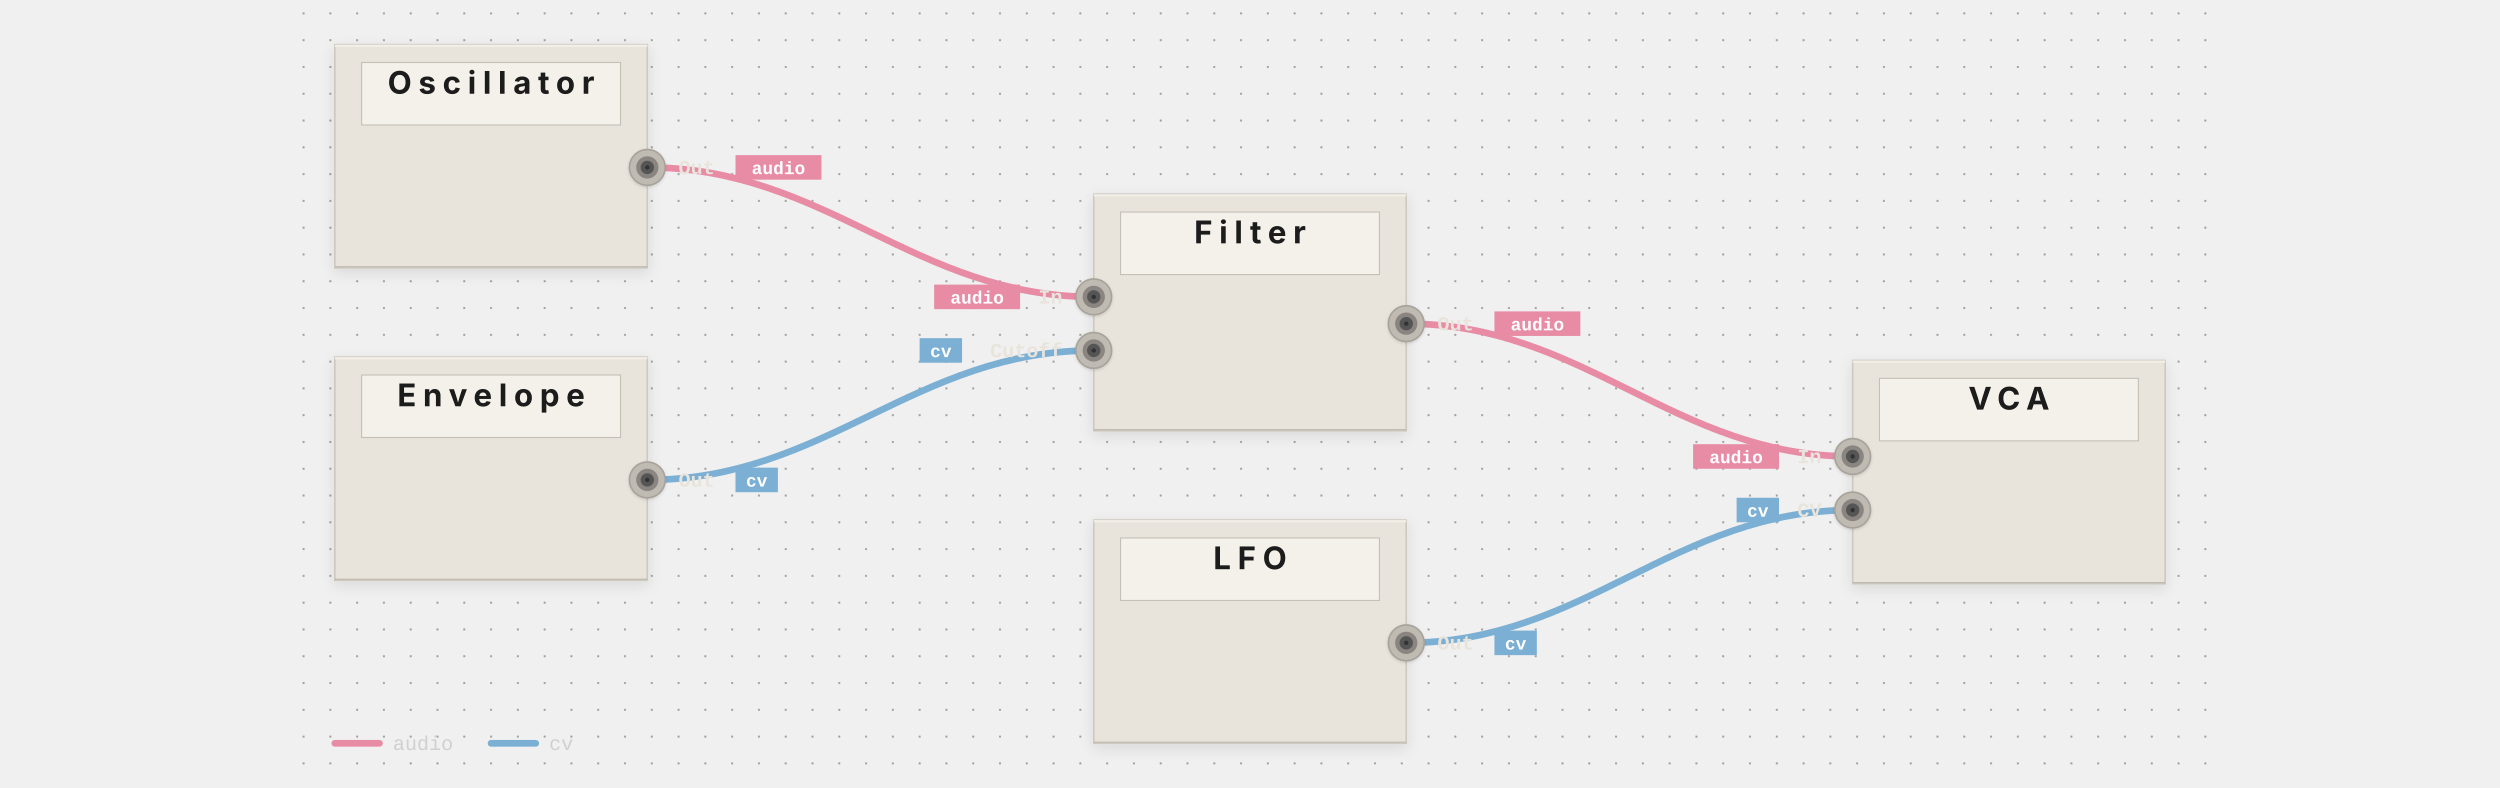
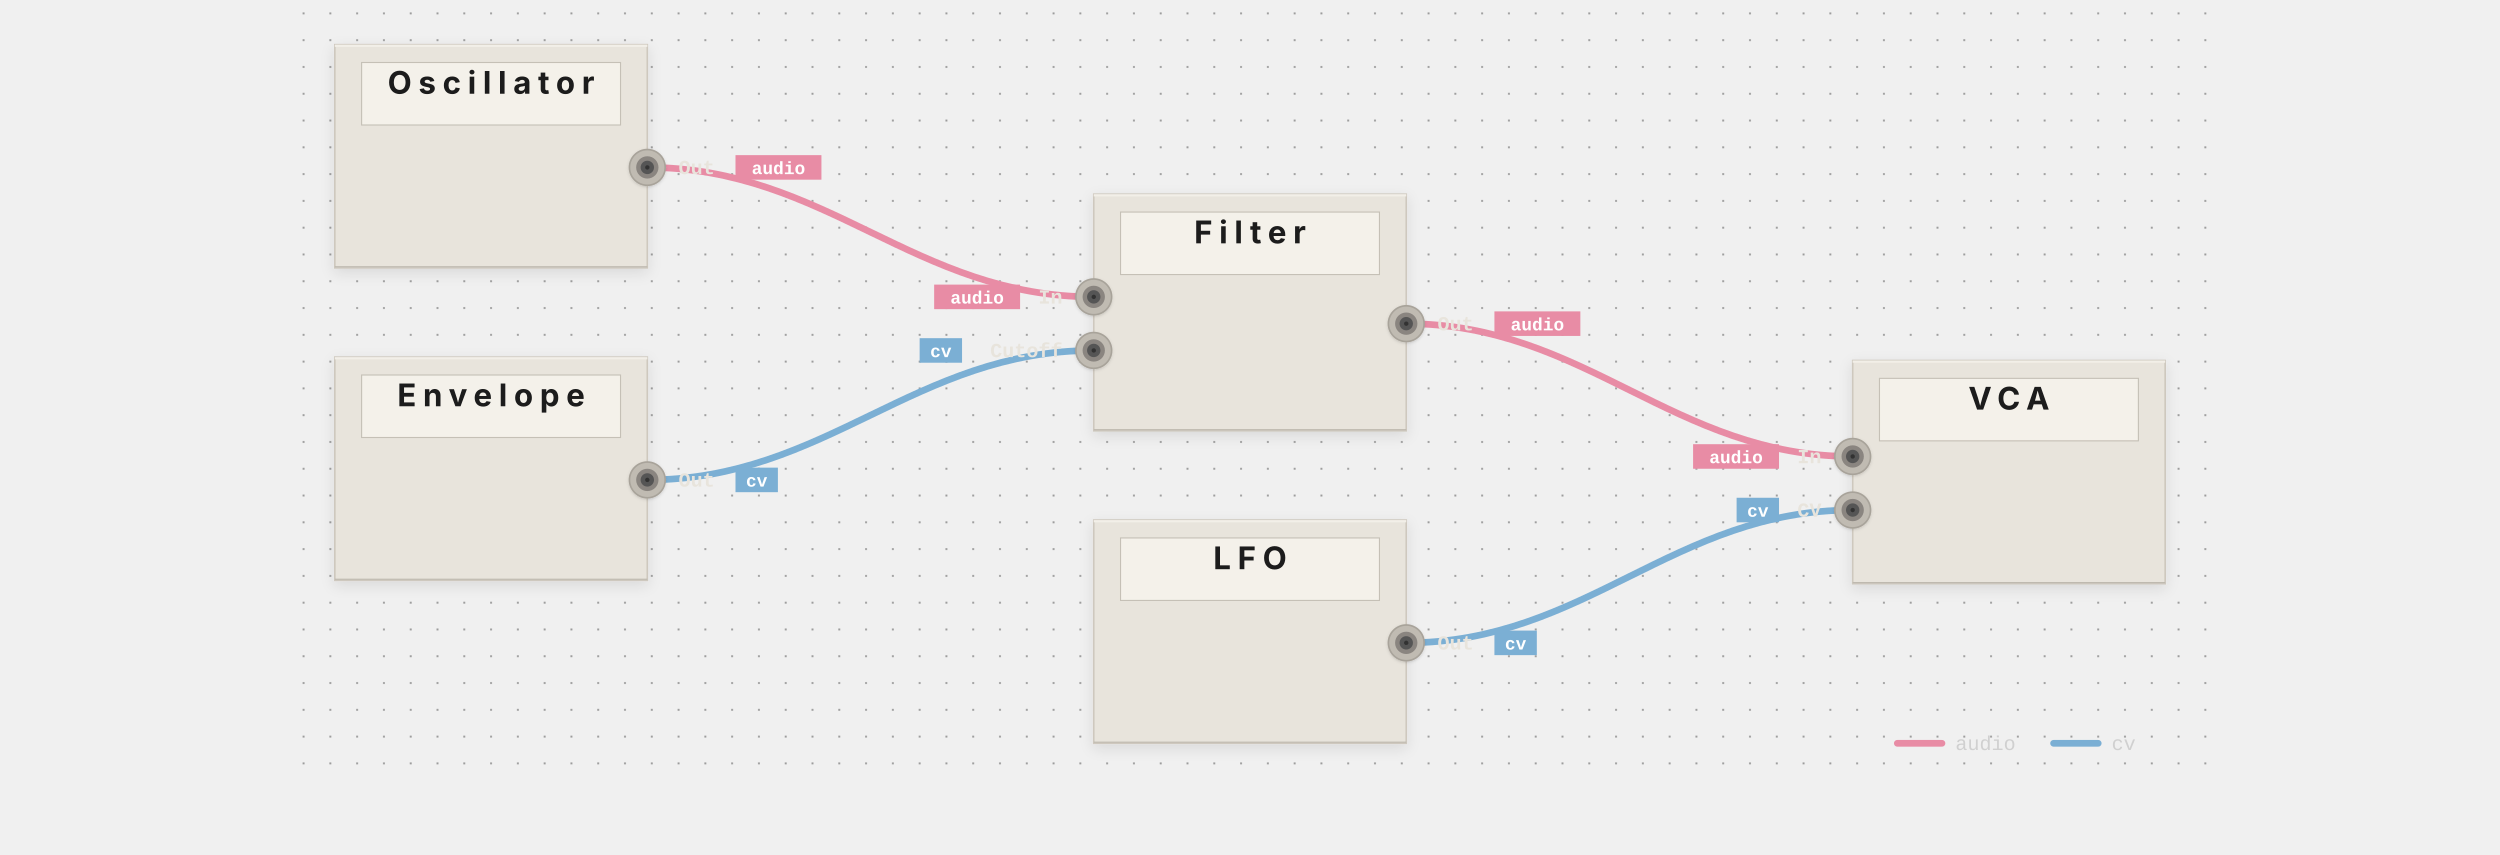
- <svg xmlns="http://www.w3.org/2000/svg" viewBox="-130 0 1120 353" width="100%" data-pf-min-width="1120" role="img" aria-labelledby="pf-aba59b-title pf-aba59b-desc">
+ <svg xmlns="http://www.w3.org/2000/svg" viewBox="-130 0 1120 383" width="100%" data-pf-min-width="1120" role="img" aria-labelledby="pf-4c64ec-title pf-4c64ec-desc">
  <style>@media print { .pf-panel, .pf-jack { filter: none; } }</style>
  <defs>
-     <filter id="pf-aba59b-panel-shadow" x="-20%" y="-20%" width="140%" height="140%">
+     <filter id="pf-4c64ec-panel-shadow" x="-20%" y="-20%" width="140%" height="140%">
      <feDropShadow dx="0" dy="2" stdDeviation="3" flood-opacity="0.1" />
    </filter>
-     <filter id="pf-aba59b-jack-shadow" x="-20%" y="-20%" width="140%" height="140%">
+     <filter id="pf-4c64ec-jack-shadow" x="-20%" y="-20%" width="140%" height="140%">
      <feDropShadow dx="0" dy="0.5" stdDeviation="0.8" flood-opacity="0.15" />
    </filter>
-     <pattern id="pf-aba59b-dots" width="12" height="12" patternUnits="userSpaceOnUse">
+     <pattern id="pf-4c64ec-dots" width="12" height="12" patternUnits="userSpaceOnUse">
      <circle cx="6" cy="6" r="0.5" fill="#555555" opacity="0.5" />
    </pattern>
  </defs>
  <g class="pf-layer-bg">
-     <rect width="860" height="353" fill="url(#pf-aba59b-dots)" />
+     <rect width="860" height="353" fill="url(#pf-4c64ec-dots)" />
  </g>
  <g class="pf-layer-cables">
    <path d="M 160 75 C 240 75, 280 133, 360 133" stroke="#e88ca5" stroke-width="3" fill="none" stroke-linecap="round" stroke-linejoin="round" data-connection="conn-0" data-signal="audio" />
    <path d="M 160 215 C 240 215, 280 157, 360 157" stroke="#7bafd4" stroke-width="3" fill="none" stroke-linecap="round" stroke-linejoin="round" data-connection="conn-1" data-signal="cv" />
    <path d="M 500 145 C 580 145, 620 204.5, 700 204.5" stroke="#e88ca5" stroke-width="3" fill="none" stroke-linecap="round" stroke-linejoin="round" data-connection="conn-2" data-signal="audio" />
    <path d="M 500 288 C 580 288, 620 228.5, 700 228.5" stroke="#7bafd4" stroke-width="3" fill="none" stroke-linecap="round" stroke-linejoin="round" data-connection="conn-3" data-signal="cv" />
    <circle cx="160" cy="75" r="3.5" fill="#d47a93" />
    <circle cx="360" cy="133" r="3.5" fill="#d47a93" />
    <circle cx="160" cy="215" r="3.5" fill="#6a9ec3" />
    <circle cx="360" cy="157" r="3.5" fill="#6a9ec3" />
    <circle cx="500" cy="145" r="3.5" fill="#d47a93" />
    <circle cx="700" cy="204.5" r="3.5" fill="#d47a93" />
    <circle cx="500" cy="288" r="3.5" fill="#6a9ec3" />
    <circle cx="700" cy="228.5" r="3.5" fill="#6a9ec3" />
  </g>
  <g class="pf-layer-panels">
-     <g data-module="Oscillator" filter="url(#pf-aba59b-panel-shadow)">
+     <g data-module="Oscillator" filter="url(#pf-4c64ec-panel-shadow)">
      <rect x="20" y="20" width="140" height="100" fill="#e8e4dc" stroke="#cec8be" stroke-width="0.75" rx="0" />
      <line x1="20" y1="20.5" x2="160" y2="20.5" stroke="#f2efe8" stroke-width="1" />
      <line x1="20" y1="119.5" x2="160" y2="119.5" stroke="#bdb8ae" stroke-width="0.5" />
      <rect x="32" y="28" width="116" height="28" fill="#f4f1ea" stroke="#c5c0b6" stroke-width="0.5" />
      <text x="90" y="42" text-anchor="middle" font-family="system-ui, -apple-system, BlinkMacSystemFont, 'Segoe UI', sans-serif" font-size="14" font-weight="700" fill="#1a1a1a" letter-spacing="3">Oscillator</text>
    </g>
-     <g data-module="Filter" filter="url(#pf-aba59b-panel-shadow)">
+     <g data-module="Filter" filter="url(#pf-4c64ec-panel-shadow)">
      <rect x="360" y="87" width="140" height="106" fill="#e8e4dc" stroke="#cec8be" stroke-width="0.75" rx="0" />
      <line x1="360" y1="87.5" x2="500" y2="87.5" stroke="#f2efe8" stroke-width="1" />
      <line x1="360" y1="192.5" x2="500" y2="192.5" stroke="#bdb8ae" stroke-width="0.5" />
      <rect x="372" y="95" width="116" height="28" fill="#f4f1ea" stroke="#c5c0b6" stroke-width="0.5" />
      <text x="430" y="109" text-anchor="middle" font-family="system-ui, -apple-system, BlinkMacSystemFont, 'Segoe UI', sans-serif" font-size="14" font-weight="700" fill="#1a1a1a" letter-spacing="3">Filter</text>
    </g>
-     <g data-module="Envelope" filter="url(#pf-aba59b-panel-shadow)">
+     <g data-module="Envelope" filter="url(#pf-4c64ec-panel-shadow)">
      <rect x="20" y="160" width="140" height="100" fill="#e8e4dc" stroke="#cec8be" stroke-width="0.75" rx="0" />
      <line x1="20" y1="160.5" x2="160" y2="160.5" stroke="#f2efe8" stroke-width="1" />
      <line x1="20" y1="259.5" x2="160" y2="259.5" stroke="#bdb8ae" stroke-width="0.5" />
      <rect x="32" y="168" width="116" height="28" fill="#f4f1ea" stroke="#c5c0b6" stroke-width="0.5" />
      <text x="90" y="182" text-anchor="middle" font-family="system-ui, -apple-system, BlinkMacSystemFont, 'Segoe UI', sans-serif" font-size="14" font-weight="700" fill="#1a1a1a" letter-spacing="3">Envelope</text>
    </g>
-     <g data-module="VCA" filter="url(#pf-aba59b-panel-shadow)">
+     <g data-module="VCA" filter="url(#pf-4c64ec-panel-shadow)">
      <rect x="700" y="161.5" width="140" height="100" fill="#e8e4dc" stroke="#cec8be" stroke-width="0.75" rx="0" />
      <line x1="700" y1="162" x2="840" y2="162" stroke="#f2efe8" stroke-width="1" />
      <line x1="700" y1="261" x2="840" y2="261" stroke="#bdb8ae" stroke-width="0.5" />
      <rect x="712" y="169.5" width="116" height="28" fill="#f4f1ea" stroke="#c5c0b6" stroke-width="0.5" />
      <text x="770" y="183.5" text-anchor="middle" font-family="system-ui, -apple-system, BlinkMacSystemFont, 'Segoe UI', sans-serif" font-size="14" font-weight="700" fill="#1a1a1a" letter-spacing="3">VCA</text>
    </g>
-     <g data-module="LFO" filter="url(#pf-aba59b-panel-shadow)">
+     <g data-module="LFO" filter="url(#pf-4c64ec-panel-shadow)">
      <rect x="360" y="233" width="140" height="100" fill="#e8e4dc" stroke="#cec8be" stroke-width="0.75" rx="0" />
      <line x1="360" y1="233.5" x2="500" y2="233.5" stroke="#f2efe8" stroke-width="1" />
      <line x1="360" y1="332.5" x2="500" y2="332.5" stroke="#bdb8ae" stroke-width="0.5" />
      <rect x="372" y="241" width="116" height="28" fill="#f4f1ea" stroke="#c5c0b6" stroke-width="0.5" />
      <text x="430" y="255" text-anchor="middle" font-family="system-ui, -apple-system, BlinkMacSystemFont, 'Segoe UI', sans-serif" font-size="14" font-weight="700" fill="#1a1a1a" letter-spacing="3">LFO</text>
    </g>
  </g>
  <g class="pf-layer-params" />
  <g class="pf-layer-jacks">
-     <g data-port="oscillator.out" filter="url(#pf-aba59b-jack-shadow)">
+     <g data-port="oscillator.out" filter="url(#pf-4c64ec-jack-shadow)">
      <circle cx="160" cy="75" r="8" fill="#c0bbb2" stroke="#a8a39a" stroke-width="0.75" />
      <circle cx="160" cy="75" r="5" fill="#8a8580" />
      <circle cx="160" cy="75" r="3" fill="#555555" />
      <circle cx="160" cy="75" r="1" fill="#333333" />
    </g>
-     <g data-port="filter.in" filter="url(#pf-aba59b-jack-shadow)">
+     <g data-port="filter.in" filter="url(#pf-4c64ec-jack-shadow)">
      <circle cx="360" cy="133" r="8" fill="#c0bbb2" stroke="#a8a39a" stroke-width="0.75" />
      <circle cx="360" cy="133" r="5" fill="#8a8580" />
      <circle cx="360" cy="133" r="3" fill="#555555" />
      <circle cx="360" cy="133" r="1" fill="#333333" />
    </g>
-     <g data-port="filter.cutoff" filter="url(#pf-aba59b-jack-shadow)">
+     <g data-port="filter.cutoff" filter="url(#pf-4c64ec-jack-shadow)">
      <circle cx="360" cy="157" r="8" fill="#c0bbb2" stroke="#a8a39a" stroke-width="0.75" />
      <circle cx="360" cy="157" r="5" fill="#8a8580" />
      <circle cx="360" cy="157" r="3" fill="#555555" />
      <circle cx="360" cy="157" r="1" fill="#333333" />
    </g>
-     <g data-port="filter.out" filter="url(#pf-aba59b-jack-shadow)">
+     <g data-port="filter.out" filter="url(#pf-4c64ec-jack-shadow)">
      <circle cx="500" cy="145" r="8" fill="#c0bbb2" stroke="#a8a39a" stroke-width="0.75" />
      <circle cx="500" cy="145" r="5" fill="#8a8580" />
      <circle cx="500" cy="145" r="3" fill="#555555" />
      <circle cx="500" cy="145" r="1" fill="#333333" />
    </g>
-     <g data-port="envelope.out" filter="url(#pf-aba59b-jack-shadow)">
+     <g data-port="envelope.out" filter="url(#pf-4c64ec-jack-shadow)">
      <circle cx="160" cy="215" r="8" fill="#c0bbb2" stroke="#a8a39a" stroke-width="0.75" />
      <circle cx="160" cy="215" r="5" fill="#8a8580" />
      <circle cx="160" cy="215" r="3" fill="#555555" />
      <circle cx="160" cy="215" r="1" fill="#333333" />
    </g>
-     <g data-port="vca.in" filter="url(#pf-aba59b-jack-shadow)">
+     <g data-port="vca.in" filter="url(#pf-4c64ec-jack-shadow)">
      <circle cx="700" cy="204.5" r="8" fill="#c0bbb2" stroke="#a8a39a" stroke-width="0.75" />
      <circle cx="700" cy="204.5" r="5" fill="#8a8580" />
      <circle cx="700" cy="204.5" r="3" fill="#555555" />
      <circle cx="700" cy="204.5" r="1" fill="#333333" />
    </g>
-     <g data-port="vca.cv" filter="url(#pf-aba59b-jack-shadow)">
+     <g data-port="vca.cv" filter="url(#pf-4c64ec-jack-shadow)">
      <circle cx="700" cy="228.5" r="8" fill="#c0bbb2" stroke="#a8a39a" stroke-width="0.75" />
      <circle cx="700" cy="228.5" r="5" fill="#8a8580" />
      <circle cx="700" cy="228.5" r="3" fill="#555555" />
      <circle cx="700" cy="228.5" r="1" fill="#333333" />
    </g>
-     <g data-port="lfo.out" filter="url(#pf-aba59b-jack-shadow)">
+     <g data-port="lfo.out" filter="url(#pf-4c64ec-jack-shadow)">
      <circle cx="500" cy="288" r="8" fill="#c0bbb2" stroke="#a8a39a" stroke-width="0.75" />
      <circle cx="500" cy="288" r="5" fill="#8a8580" />
      <circle cx="500" cy="288" r="3" fill="#555555" />
      <circle cx="500" cy="288" r="1" fill="#333333" />
    </g>
  </g>
  <g class="pf-layer-labels">
    <text x="174" y="78" font-family="'SF Mono', 'Fira Code', Consolas, 'Courier New', monospace" font-size="9" fill="#e8e4dc" font-weight="600" text-anchor="start">Out</text>
    <rect class="pf-port-pill" x="199.5" y="69.5" width="38.5" height="11" rx="0" fill="#e88ca5" data-signal="audio" />
    <text class="pf-port-pill-text" x="218.75" y="78" text-anchor="middle" font-family="'SF Mono', 'Fira Code', Consolas, 'Courier New', monospace" font-size="8" fill="#ffffff" font-weight="600">audio</text>
    <text x="346" y="136" font-family="'SF Mono', 'Fira Code', Consolas, 'Courier New', monospace" font-size="9" fill="#e8e4dc" font-weight="600" text-anchor="end">In</text>
    <rect class="pf-port-pill" x="288.5" y="127.5" width="38.5" height="11" rx="0" fill="#e88ca5" data-signal="audio" />
    <text class="pf-port-pill-text" x="307.75" y="136" text-anchor="middle" font-family="'SF Mono', 'Fira Code', Consolas, 'Courier New', monospace" font-size="8" fill="#ffffff" font-weight="600">audio</text>
    <text x="346" y="160" font-family="'SF Mono', 'Fira Code', Consolas, 'Courier New', monospace" font-size="9" fill="#e8e4dc" font-weight="600" text-anchor="end">Cutoff</text>
    <rect class="pf-port-pill" x="282" y="151.5" width="19" height="11" rx="0" fill="#7bafd4" data-signal="cv" />
    <text class="pf-port-pill-text" x="291.5" y="160" text-anchor="middle" font-family="'SF Mono', 'Fira Code', Consolas, 'Courier New', monospace" font-size="8" fill="#ffffff" font-weight="600">cv</text>
    <text x="514" y="148" font-family="'SF Mono', 'Fira Code', Consolas, 'Courier New', monospace" font-size="9" fill="#e8e4dc" font-weight="600" text-anchor="start">Out</text>
    <rect class="pf-port-pill" x="539.5" y="139.5" width="38.5" height="11" rx="0" fill="#e88ca5" data-signal="audio" />
    <text class="pf-port-pill-text" x="558.75" y="148" text-anchor="middle" font-family="'SF Mono', 'Fira Code', Consolas, 'Courier New', monospace" font-size="8" fill="#ffffff" font-weight="600">audio</text>
    <text x="174" y="218" font-family="'SF Mono', 'Fira Code', Consolas, 'Courier New', monospace" font-size="9" fill="#e8e4dc" font-weight="600" text-anchor="start">Out</text>
    <rect class="pf-port-pill" x="199.5" y="209.5" width="19" height="11" rx="0" fill="#7bafd4" data-signal="cv" />
    <text class="pf-port-pill-text" x="209" y="218" text-anchor="middle" font-family="'SF Mono', 'Fira Code', Consolas, 'Courier New', monospace" font-size="8" fill="#ffffff" font-weight="600">cv</text>
    <text x="686" y="207.5" font-family="'SF Mono', 'Fira Code', Consolas, 'Courier New', monospace" font-size="9" fill="#e8e4dc" font-weight="600" text-anchor="end">In</text>
    <rect class="pf-port-pill" x="628.5" y="199" width="38.5" height="11" rx="0" fill="#e88ca5" data-signal="audio" />
    <text class="pf-port-pill-text" x="647.75" y="207.5" text-anchor="middle" font-family="'SF Mono', 'Fira Code', Consolas, 'Courier New', monospace" font-size="8" fill="#ffffff" font-weight="600">audio</text>
    <text x="686" y="231.5" font-family="'SF Mono', 'Fira Code', Consolas, 'Courier New', monospace" font-size="9" fill="#e8e4dc" font-weight="600" text-anchor="end">CV</text>
    <rect class="pf-port-pill" x="648" y="223" width="19" height="11" rx="0" fill="#7bafd4" data-signal="cv" />
    <text class="pf-port-pill-text" x="657.5" y="231.5" text-anchor="middle" font-family="'SF Mono', 'Fira Code', Consolas, 'Courier New', monospace" font-size="8" fill="#ffffff" font-weight="600">cv</text>
    <text x="514" y="291" font-family="'SF Mono', 'Fira Code', Consolas, 'Courier New', monospace" font-size="9" fill="#e8e4dc" font-weight="600" text-anchor="start">Out</text>
    <rect class="pf-port-pill" x="539.5" y="282.5" width="19" height="11" rx="0" fill="#7bafd4" data-signal="cv" />
    <text class="pf-port-pill-text" x="549" y="291" text-anchor="middle" font-family="'SF Mono', 'Fira Code', Consolas, 'Courier New', monospace" font-size="8" fill="#ffffff" font-weight="600">cv</text>
  </g>
  <g class="pf-layer-annotations" />
  <g class="pf-layer-legend">
-     <g transform="translate(20, 333)">
+     <g transform="translate(720, 333)">
      <line x1="0" y1="0" x2="20" y2="0" stroke="#e88ca5" stroke-width="3" stroke-linecap="round" />
      <text x="26" y="3" font-family="'SF Mono', 'Fira Code', Consolas, 'Courier New', monospace" font-size="9" fill="#d0d0d0">audio</text>
    </g>
-     <g transform="translate(90, 333)">
+     <g transform="translate(790, 333)">
      <line x1="0" y1="0" x2="20" y2="0" stroke="#7bafd4" stroke-width="3" stroke-linecap="round" />
      <text x="26" y="3" font-family="'SF Mono', 'Fira Code', Consolas, 'Courier New', monospace" font-size="9" fill="#d0d0d0">cv</text>
    </g>
  </g>
</svg>
